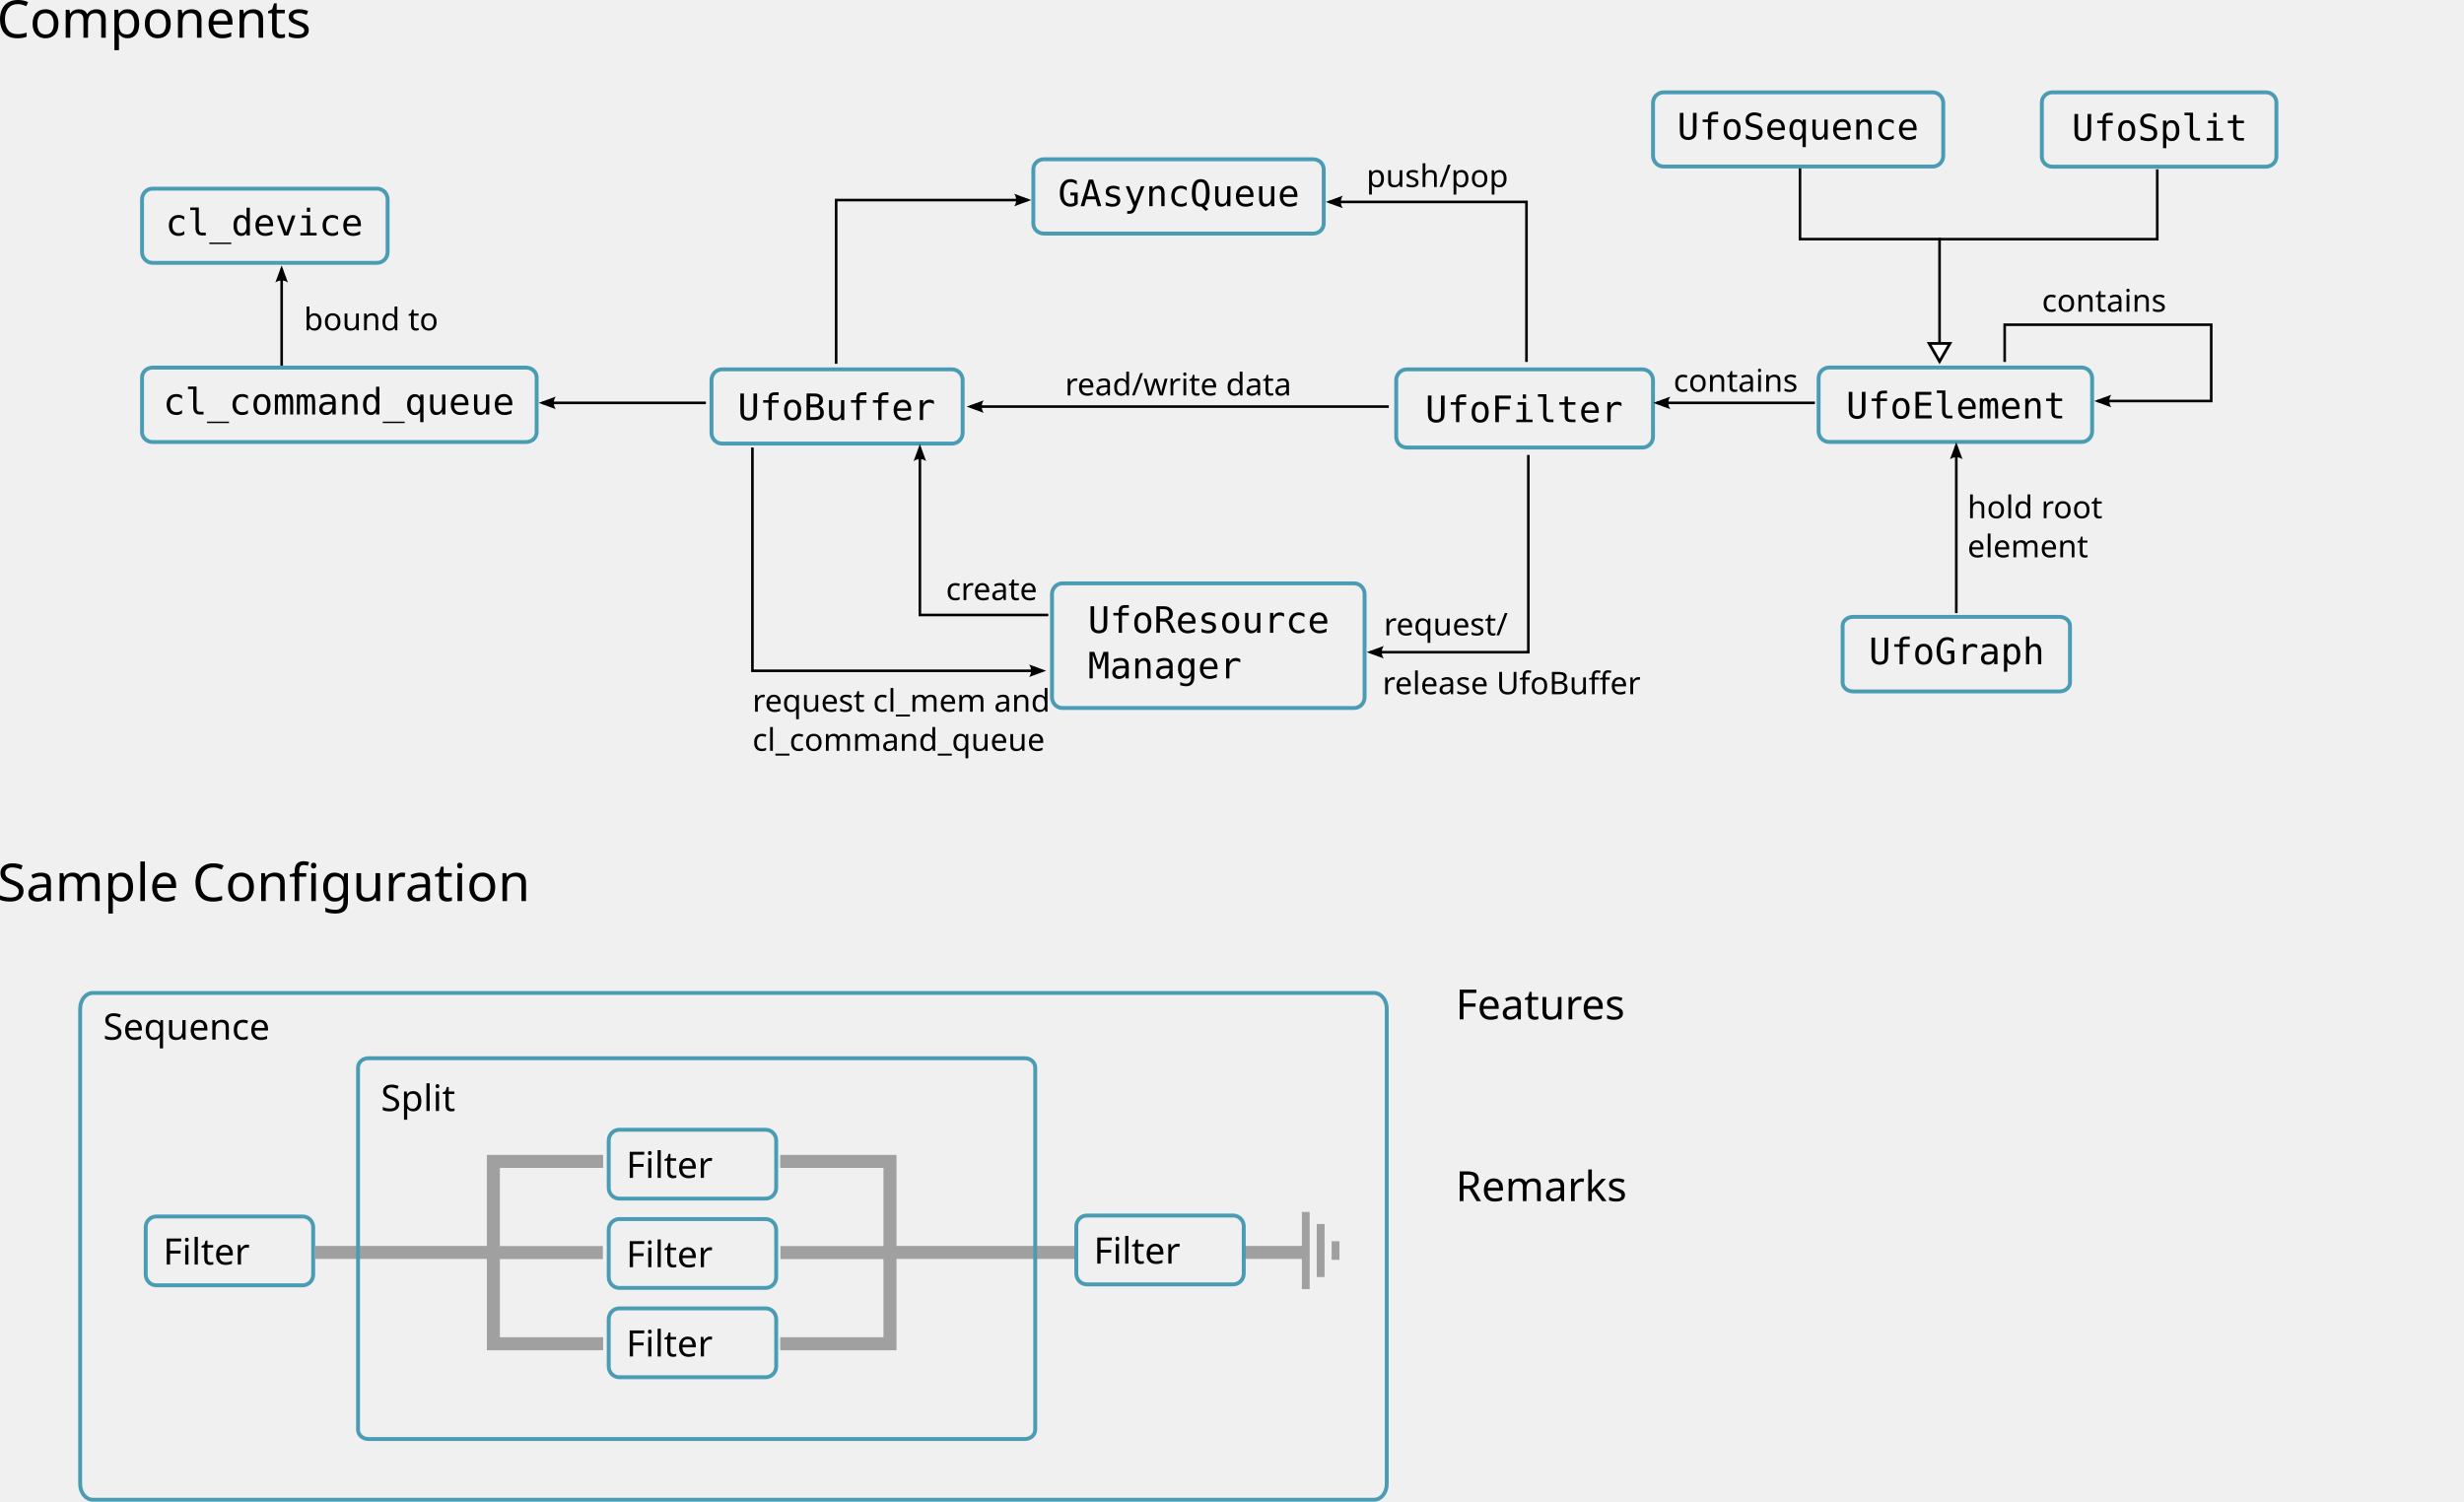
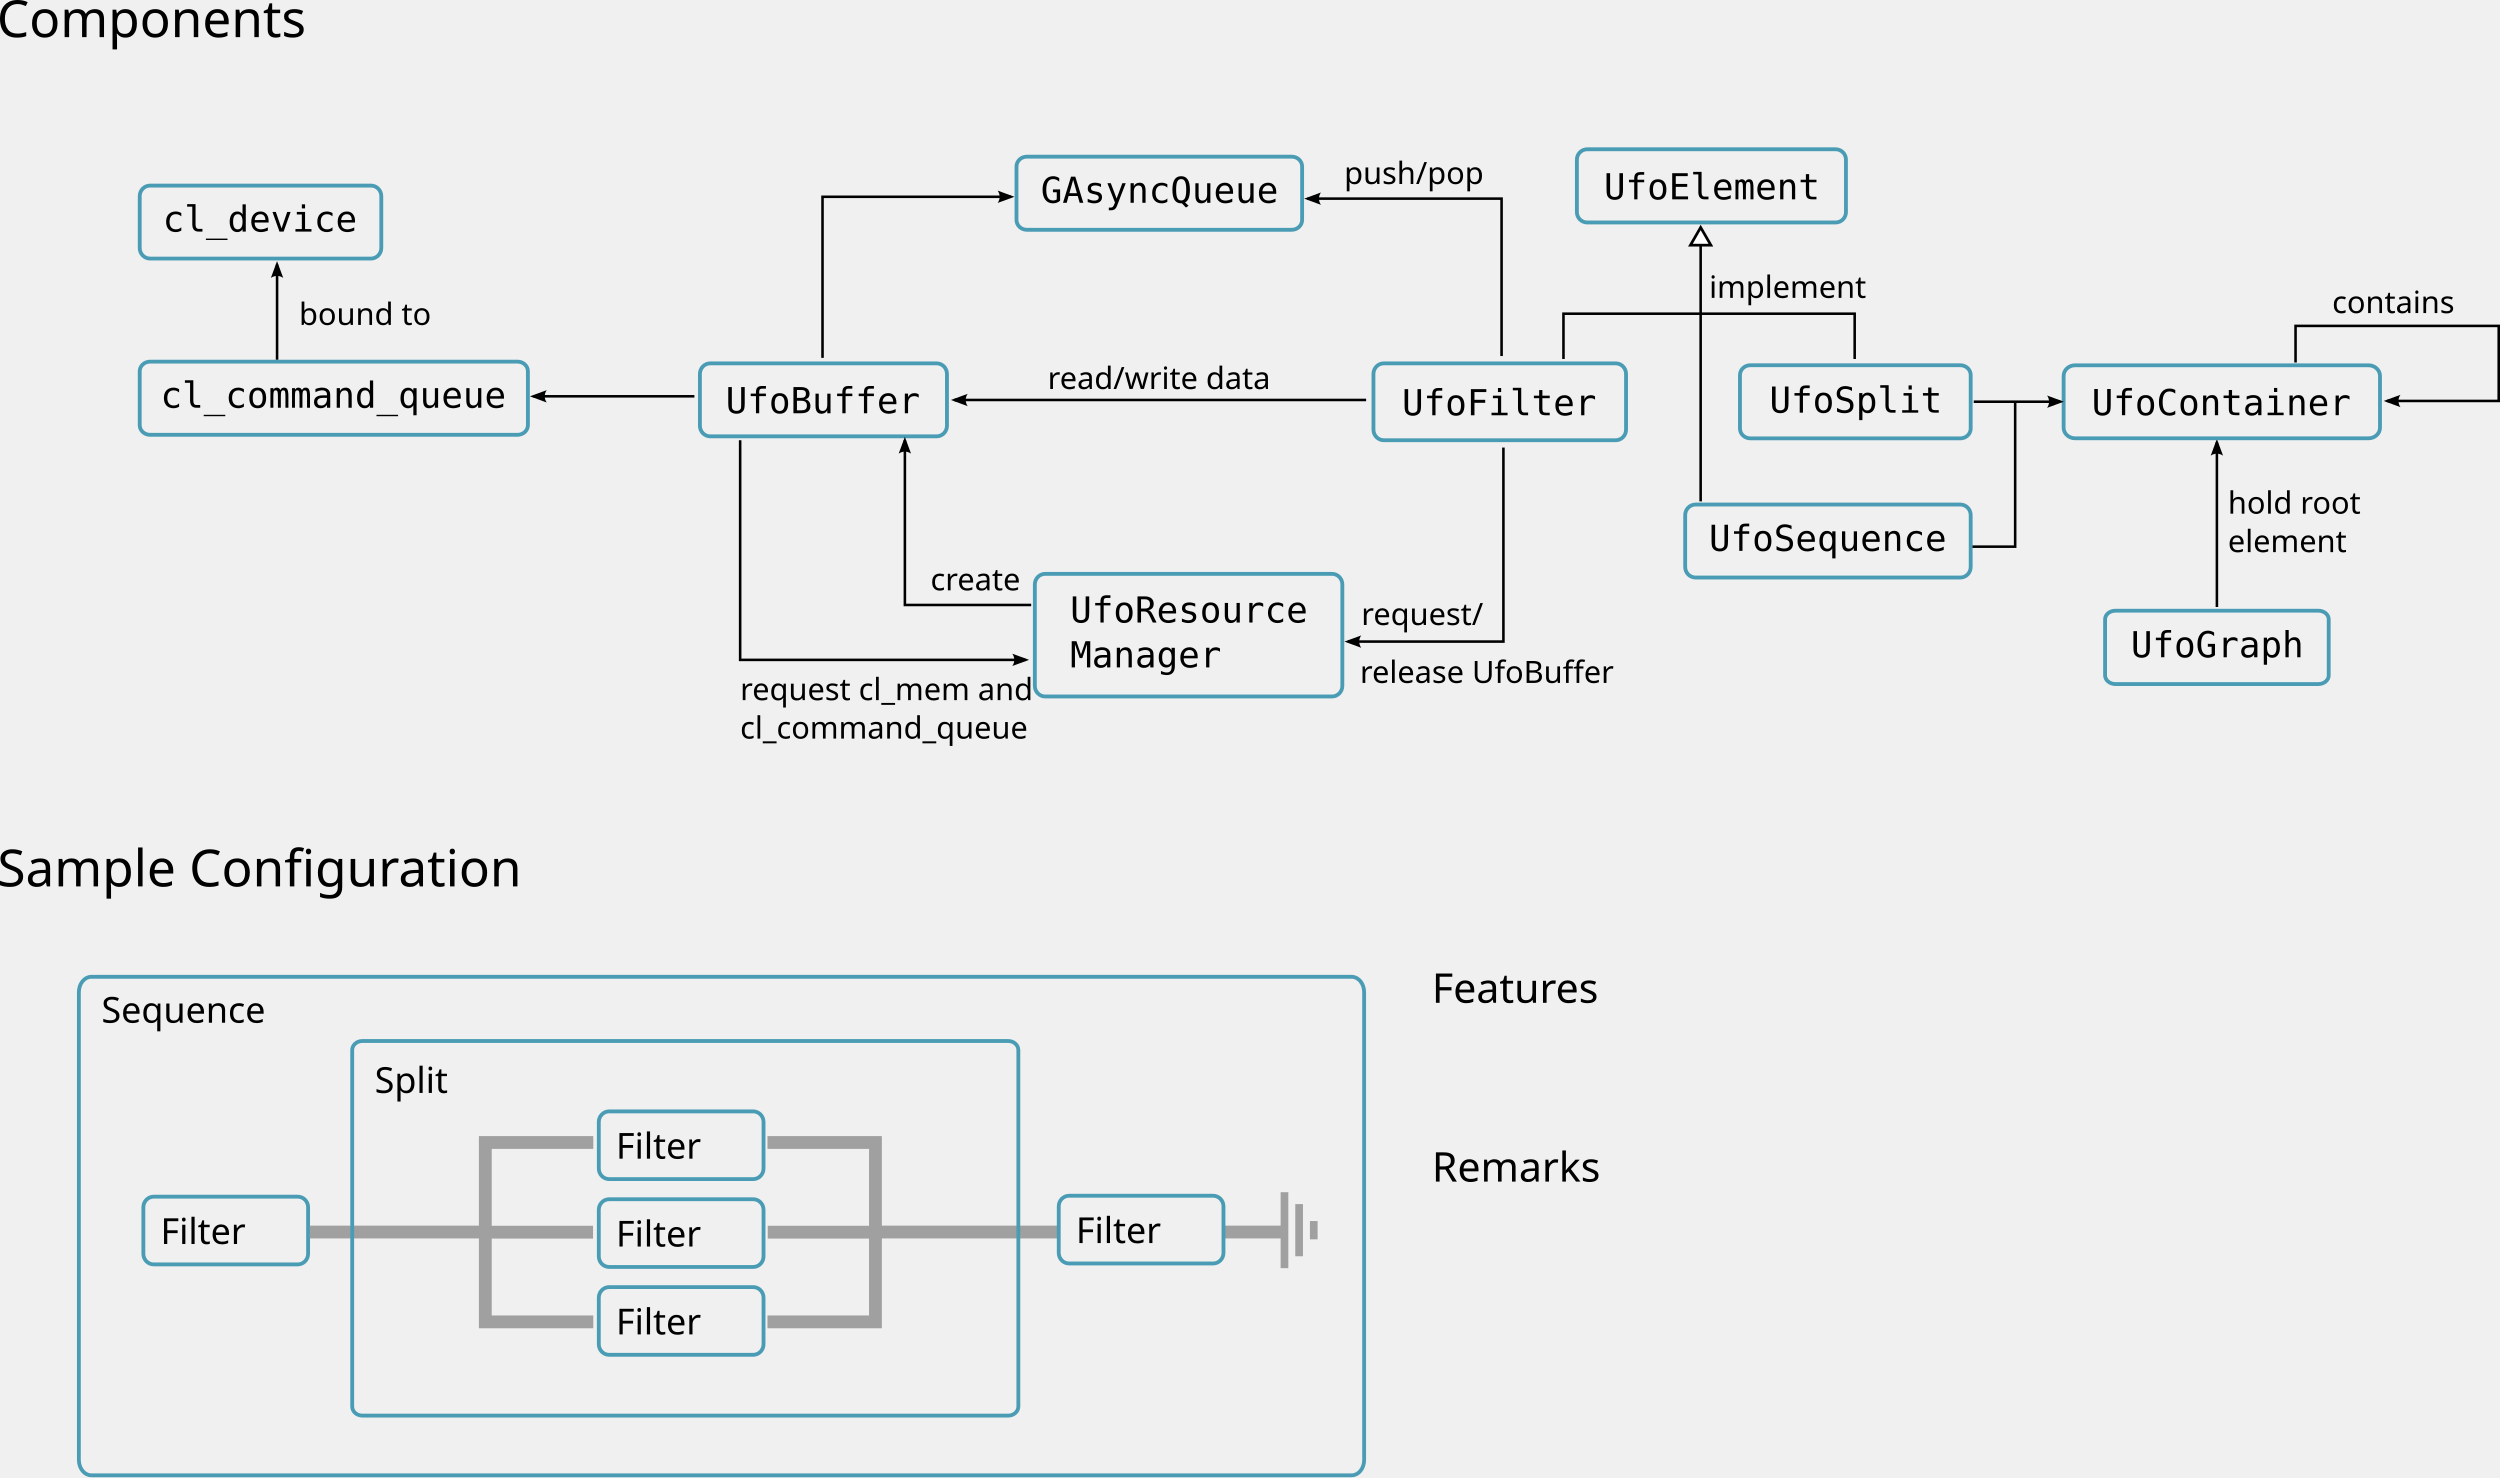
- <svg xmlns="http://www.w3.org/2000/svg" width="945.878" height="576.481" id="svg2" version="1.1">
+ <svg xmlns="http://www.w3.org/2000/svg" width="975.608" height="576.481" id="svg2" version="1.1">
  <defs id="defs4">
    <marker orient="auto" refY="0" refX="0" id="EmptyTriangleOutL" style="overflow:visible">
      <path id="path4009" d="m 5.77,0 -8.65,5 0,-10 8.65,5 z" style="fill:#ffffff;fill-rule:evenodd;stroke:#000000;stroke-width:1pt;marker-start:none" transform="matrix(0.8,0,0,0.8,-4.8,0)" />
    </marker>
    <marker orient="auto" refY="0" refX="0" id="EmptyTriangleOutM" style="overflow:visible">
      <path id="path4012" d="m 5.77,0 -8.65,5 0,-10 8.65,5 z" style="fill:#ffffff;fill-rule:evenodd;stroke:#000000;stroke-width:1pt;marker-start:none" transform="matrix(0.4,0,0,0.4,-1.8,0)" />
    </marker>
    <marker orient="auto" refY="0" refX="0" id="Arrow2Mend" style="overflow:visible">
      <path id="path3875" style="font-size:12px;fill-rule:evenodd;stroke-width:0.625;stroke-linejoin:round" d="M 8.719,4.034 -2.207,0.016 8.719,-4.002 c -1.745,2.372 -1.735,5.617 -6e-7,8.035 z" transform="scale(-0.6,-0.6)" />
    </marker>
    <marker orient="auto" refY="0" refX="0" id="Arrow2Send" style="overflow:visible">
      <path id="path3881" style="font-size:12px;fill-rule:evenodd;stroke-width:0.625;stroke-linejoin:round" d="M 8.719,4.034 -2.207,0.016 8.719,-4.002 c -1.745,2.372 -1.735,5.617 -6e-7,8.035 z" transform="matrix(-0.3,0,0,-0.3,0.69,0)" />
    </marker>
    <marker orient="auto" refY="0" refX="0" id="Arrow1Send" style="overflow:visible">
      <path id="path3863" d="M 0,0 5,-5 -12.5,0 5,5 0,0 z" style="fill-rule:evenodd;stroke:#000000;stroke-width:1pt;marker-start:none" transform="matrix(-0.2,0,0,-0.2,-1.2,0)" />
    </marker>
  </defs>
  <g id="layer1" transform="translate(-41.2207,-347.1655)">
    <text xml:space="preserve" style="font-size:40px;font-style:normal;font-weight:normal;fill:#000000;fill-opacity:1;stroke:none;font-family:Droid Sans;-inkscape-font-specification:Droid Sans" x="40" y="361.648" id="text2816">
      <tspan id="tspan2818" x="40" y="361.648" style="font-size:20px">Components</tspan>
    </text>
    <text xml:space="preserve" style="font-size:20px;font-style:normal;font-weight:normal;fill:#000000;fill-opacity:1;stroke:none;font-family:Droid Sans;-inkscape-font-specification:Droid Sans" x="117.857" y="228.38" id="text2820" transform="translate(0,308.2677)">
      <tspan id="tspan2822" x="117.857" y="228.38" />
    </text>
    <text xml:space="preserve" style="font-size:20px;font-style:normal;font-weight:normal;fill:#000000;fill-opacity:1;stroke:none;font-family:Droid Sans;-inkscape-font-specification:Droid Sans" x="40.205" y="693.076" id="text2824">
      <tspan id="tspan2826" x="40.205" y="693.076">Sample Configuration</tspan>
    </text>
-     <g id="g5451" transform="translate(34.34519,3.030458)">
-       <g transform="translate(33.57143,7.857143)" id="g3684">
-         <text xml:space="preserve" style="font-size:14px;font-style:normal;font-weight:normal;fill:#000000;fill-opacity:1;stroke:none;font-family:DejaVu Sans Mono;-inkscape-font-specification:DejaVu Sans Mono" x="379.456" y="415.423" id="text2840">
-           <tspan x="379.456" y="415.423" id="tspan2844">GAsyncQueue</tspan>
-         </text>
-         <rect style="fill:none;stroke:#4a9cb5;stroke-width:1.5;stroke-miterlimit:4;stroke-opacity:1;stroke-dasharray:none" id="rect3654" width="111.465" height="28.537" x="369.982" y="397.415" rx="4.042" ry="3.844" />
-       </g>
-       <g transform="translate(346.4286,93.57143)" id="g3689">
-         <text xml:space="preserve" style="font-size:14px;font-style:normal;font-weight:normal;fill:#000000;fill-opacity:1;stroke:none;font-family:DejaVu Sans Mono;-inkscape-font-specification:DejaVu Sans Mono" x="377.857" y="505.546" id="text2848">
-           <tspan id="tspan2850" x="377.857" y="505.546">UfoGraph</tspan>
-         </text>
-         <rect style="fill:none;stroke:#4a9cb5;stroke-width:1.5;stroke-miterlimit:4;stroke-opacity:1;stroke-dasharray:none" id="rect3656" width="87.271" height="28.628" x="367.793" y="487.369" rx="4.047" ry="3.374" />
-       </g>
-       <g transform="translate(285,-75)" id="g3694">
-         <text xml:space="preserve" style="font-size:14px;font-style:normal;font-weight:normal;fill:#000000;fill-opacity:1;stroke:none;font-family:DejaVu Sans Mono;-inkscape-font-specification:DejaVu Sans Mono" x="430.572" y="579.762" id="text2856">
-           <tspan id="tspan2858" x="430.572" y="579.762">UfoElement</tspan>
-         </text>
-         <rect style="fill:none;stroke:#4a9cb5;stroke-width:1.5;stroke-miterlimit:4;stroke-opacity:1;stroke-dasharray:none" id="rect3658" width="105" height="28.571" x="420" y="251.952" rx="4.041" ry="4.041" transform="translate(0,308.2677)" />
-       </g>
-       <g transform="translate(223.5714,-229.259)" id="g3699">
-         <text xml:space="preserve" style="font-size:14px;font-style:normal;font-weight:normal;fill:#000000;fill-opacity:1;stroke:none;font-family:DejaVu Sans Mono;-inkscape-font-specification:DejaVu Sans Mono" x="578.637" y="627.362" id="text2864">
-           <tspan id="tspan2866" x="578.637" y="627.362">UfoSplit</tspan>
-         </text>
-         <rect style="fill:none;stroke:#4a9cb5;stroke-width:1.5;stroke-miterlimit:4;stroke-opacity:1;stroke-dasharray:none" id="rect3660" width="90.037" height="28.537" x="567.125" y="608.844" rx="4.042" ry="3.844" />
-       </g>
-       <g transform="translate(72.85715,-160)" id="g3704">
-         <text xml:space="preserve" style="font-size:14px;font-style:normal;font-weight:normal;fill:#000000;fill-opacity:1;stroke:none;font-family:DejaVu Sans Mono;-inkscape-font-specification:DejaVu Sans Mono" x="577.873" y="557.675" id="text2860">
-           <tspan id="tspan2862" x="577.873" y="557.675">UfoSequence</tspan>
-         </text>
-         <rect style="fill:none;stroke:#4a9cb5;stroke-width:1.5;stroke-miterlimit:4;stroke-opacity:1;stroke-dasharray:none" id="rect3662" width="111.412" height="28.483" x="568.58" y="539.585" rx="4.04" ry="4.131" />
-       </g>
-       <g transform="translate(-32.85714,0)" id="g4857">
-         <g id="g3725">
-           <g transform="translate(0.381582,0)" id="g3674">
-             <rect style="fill:none;stroke:#4a9cb5;stroke-width:1.5;stroke-miterlimit:4;stroke-opacity:1;stroke-dasharray:none" id="rect2878" width="94.269" height="28.483" x="93.877" y="416.558" rx="4.04" ry="4.131" />
-             <text xml:space="preserve" style="font-size:16px;font-style:normal;font-weight:normal;fill:#000000;fill-opacity:1;stroke:none;font-family:DejaVu Sans Mono;-inkscape-font-specification:DejaVu Sans Mono" x="102.857" y="434.505" id="text2832">
-               <tspan id="tspan2834" x="102.857" y="434.505" style="font-size:14px">cl_device</tspan>
-             </text>
-           </g>
-           <g transform="translate(1.428571,23.57143)" id="g3679">
-             <text xml:space="preserve" style="font-size:14px;font-style:normal;font-weight:normal;fill:#000000;fill-opacity:1;stroke:none;font-family:DejaVu Sans Mono;-inkscape-font-specification:DejaVu Sans Mono" x="100.94" y="479.674" id="text2836">
-               <tspan id="tspan2838" x="100.94" y="479.674">cl_command_queue</tspan>
-             </text>
-             <rect style="fill:none;stroke:#4a9cb5;stroke-width:1.5;stroke-miterlimit:4;stroke-opacity:1;stroke-dasharray:none" id="rect3652" width="151.482" height="28.553" x="92.83" y="461.693" rx="4.042" ry="3.756" />
-           </g>
-         </g>
-         <path style="font-size:12px;fill:none;stroke:#000000;stroke-width:1px;stroke-linecap:butt;stroke-linejoin:miter;stroke-opacity:1;marker-end:url(#Arrow2Mend)" d="m 147.857,176.237 0,-37.143" id="path3735" transform="translate(0,308.2677)" />
-         <text xml:space="preserve" style="font-size:12px;font-style:normal;font-weight:normal;fill:#000000;fill-opacity:1;stroke:none;font-family:Droid Sans;-inkscape-font-specification:Droid Sans" x="156.429" y="470.934" id="text3737">
-           <tspan id="tspan3739" x="156.429" y="470.934">bound to</tspan>
-         </text>
-       </g>
-       <g transform="translate(-335,14.92026)" id="g3709">
-         <text xml:space="preserve" style="font-size:14px;font-style:normal;font-weight:normal;fill:#000000;fill-opacity:1;stroke:none;font-family:DejaVu Sans Mono;-inkscape-font-specification:DejaVu Sans Mono" x="625.077" y="490.474" id="text2852">
-           <tspan id="tspan2854" x="625.077" y="490.474">UfoBuffer</tspan>
-         </text>
-         <rect style="fill:none;stroke:#4a9cb5;stroke-width:1.5;stroke-miterlimit:4;stroke-opacity:1;stroke-dasharray:none" id="rect3664" width="96.412" height="28.483" x="615.008" y="471.013" rx="4.04" ry="4.131" />
-       </g>
-       <g transform="translate(-197.8571,54.28572)" id="g3714">
-         <text xml:space="preserve" style="font-size:14px;font-style:normal;font-weight:normal;fill:#000000;fill-opacity:1;stroke:none;font-family:DejaVu Sans Mono;-inkscape-font-specification:DejaVu Sans Mono" x="751.862" y="451.905" id="text2874">
-           <tspan id="tspan2876" x="751.862" y="451.905">UfoFilter</tspan>
-         </text>
-         <rect style="fill:none;stroke:#4a9cb5;stroke-width:1.5;stroke-miterlimit:4;stroke-opacity:1;stroke-dasharray:none" id="rect3670" width="98.571" height="30" x="740.714" y="123.38" transform="translate(0,308.2677)" rx="4.04" ry="4.131" />
-       </g>
-       <g transform="translate(-160,185)" id="g3719">
-         <text xml:space="preserve" style="font-size:14px;font-style:normal;font-weight:normal;fill:#000000;fill-opacity:1;stroke:none;font-family:DejaVu Sans Mono;-inkscape-font-specification:DejaVu Sans Mono" x="584.51" y="402.069" id="text2868">
-           <tspan id="tspan2870" x="584.51" y="402.069">UfoResource</tspan>
-           <tspan x="584.51" y="419.569" id="tspan2872">Manager</tspan>
-         </text>
-         <rect style="fill:none;stroke:#4a9cb5;stroke-width:1.5;stroke-miterlimit:4;stroke-opacity:1;stroke-dasharray:none" id="rect3672" width="120" height="47.857" x="570.714" y="74.809" transform="translate(0,308.2677)" rx="4.04" ry="4.131" />
-       </g>
-       <path id="path3741" d="m 540,500.219 -160.714,0" style="fill:none;stroke:#000000;stroke-width:1px;stroke-linecap:butt;stroke-linejoin:miter;stroke-opacity:1;marker-end:url(#Arrow2Mend)" />
-       <text id="text3743" y="495.934" x="415.714" style="font-size:12px;font-style:normal;font-weight:normal;fill:#000000;fill-opacity:1;stroke:none;font-family:Droid Sans;-inkscape-font-specification:Droid Sans" xml:space="preserve">
-         <tspan y="495.934" x="415.714" id="tspan3745">read/write data</tspan>
-       </text>
-       <text id="text3769" y="415.934" x="531.429" style="font-size:12px;font-style:normal;font-weight:normal;fill:#000000;fill-opacity:1;stroke:none;font-family:Droid Sans;-inkscape-font-specification:Droid Sans" xml:space="preserve">
-         <tspan id="tspan3773" y="415.934" x="531.429">push/pop</tspan>
-       </text>
-       <path transform="translate(0,308.2677)" id="path3775" d="m 327.857,175.523 0,-62.857 73.571,0" style="fill:none;stroke:#000000;stroke-width:1px;stroke-linecap:butt;stroke-linejoin:miter;stroke-opacity:1;marker-end:url(#Arrow2Mend)" />
-       <path transform="translate(0,308.2677)" id="path3777" d="m 592.857,174.809 0,-61.429 -75.714,0" style="fill:none;stroke:#000000;stroke-width:1px;stroke-linecap:butt;stroke-linejoin:miter;stroke-opacity:1;marker-end:url(#Arrow2Mend)" />
-       <path transform="translate(0,308.2677)" id="path3781" d="m 593.571,210.523 0,75.714 -60.714,0" style="fill:none;stroke:#000000;stroke-width:1px;stroke-linecap:butt;stroke-linejoin:miter;stroke-opacity:1;marker-end:url(#Arrow2Mend)" />
-       <path transform="translate(0,308.2677)" id="path3783" d="m 409.286,271.952 -49.286,0 0,-64.286" style="fill:none;stroke:#000000;stroke-width:1px;stroke-linecap:butt;stroke-linejoin:miter;stroke-opacity:1;marker-end:url(#Arrow2Mend)" />
-       <path transform="translate(0,308.2677)" id="path3785" d="m 295.714,207.666 0,85.714 111.429,0" style="fill:none;stroke:#000000;stroke-width:1px;stroke-linecap:butt;stroke-linejoin:miter;stroke-opacity:1;marker-end:url(#Arrow2Mend)" />
-       <text id="text3787" y="588.041" x="538.102" style="font-size:12px;font-style:normal;font-weight:normal;fill:#000000;fill-opacity:1;stroke:none;font-family:Droid Sans;-inkscape-font-specification:Droid Sans" xml:space="preserve">
-         <tspan y="588.041" x="538.102" id="tspan3789">request/</tspan>
-       </text>
-       <text id="text3791" y="610.638" x="537.597" style="font-size:12px;font-style:normal;font-weight:normal;fill:#000000;fill-opacity:1;stroke:none;font-family:Droid Sans;-inkscape-font-specification:Droid Sans" xml:space="preserve">
-         <tspan y="610.638" x="537.597" id="tspan3793">release UfoBuffer</tspan>
-       </text>
-       <text id="text3795" y="574.505" x="370" style="font-size:12px;font-style:normal;font-weight:normal;fill:#000000;fill-opacity:1;stroke:none;font-family:Droid Sans;-inkscape-font-specification:Droid Sans" xml:space="preserve">
-         <tspan y="574.505" x="370" id="tspan3797">create</tspan>
-       </text>
-       <text id="text3799" y="617.362" x="295.714" style="font-size:12px;font-style:normal;font-weight:normal;fill:#000000;fill-opacity:1;stroke:none;font-family:Droid Sans;-inkscape-font-specification:Droid Sans" xml:space="preserve">
-         <tspan y="617.362" x="295.714" id="tspan3801">request cl_mem and</tspan>
-         <tspan id="tspan3803" y="632.362" x="295.714">cl_command_queue</tspan>
-       </text>
-       <path transform="translate(0,308.2677)" id="path3805" d="m 703.571,190.523 -60.714,0" style="fill:none;stroke:#000000;stroke-width:1px;stroke-linecap:butt;stroke-linejoin:miter;stroke-opacity:1;marker-end:url(#Arrow2Mend)" />
-       <text id="text3807" y="494.505" x="649.286" style="font-size:12px;font-style:normal;font-weight:normal;fill:#000000;fill-opacity:1;stroke:none;font-family:Droid Sans;-inkscape-font-specification:Droid Sans" xml:space="preserve">
-         <tspan id="tspan3811" y="494.505" x="649.286">contains</tspan>
-       </text>
-       <path transform="translate(0,308.2677)" id="path3831" d="m 757.857,271.237 0,-64.286" style="fill:none;stroke:#000000;stroke-width:1px;stroke-linecap:butt;stroke-linejoin:miter;stroke-opacity:1;marker-end:url(#Arrow2Mend)" />
-       <text id="text3833" y="543.076" x="762.143" style="font-size:12px;font-style:normal;font-weight:normal;fill:#000000;fill-opacity:1;stroke:none;font-family:Droid Sans;-inkscape-font-specification:Droid Sans" xml:space="preserve">
-         <tspan y="543.076" x="762.143" id="tspan3835">hold root</tspan>
-         <tspan id="tspan3837" y="558.076" x="762.143">element</tspan>
-       </text>
-       <path transform="translate(0,308.2677)" id="path3839" d="m 776.429,174.809 0,-14.286 79.286,0 0,29.286 -43.571,0" style="fill:none;stroke:#000000;stroke-width:1px;stroke-linecap:butt;stroke-linejoin:miter;stroke-opacity:1;marker-end:url(#Arrow2Mend)" />
-       <text id="text3841" y="463.791" x="790.714" style="font-size:12px;font-style:normal;font-weight:normal;fill:#000000;fill-opacity:1;stroke:none;font-family:Droid Sans;-inkscape-font-specification:Droid Sans" xml:space="preserve">
-         <tspan y="463.791" x="790.714" id="tspan3843">contains</tspan>
-       </text>
-       <path transform="translate(0,308.2677)" id="path4871" d="m 277.857,190.523 -62.857,0" style="fill:none;stroke:#000000;stroke-width:1px;stroke-linecap:butt;stroke-linejoin:miter;stroke-opacity:1;marker-end:url(#Arrow2Mend)" />
-       <path transform="translate(0,308.2677)" id="path5061" d="m 697.857,100.523 0,27.143 53.571,0 0,47.143" style="fill:none;stroke:#000000;stroke-width:1px;stroke-linecap:butt;stroke-linejoin:miter;stroke-opacity:1;marker-end:url(#EmptyTriangleOutL)" />
-       <path transform="translate(0,308.2677)" id="path5449" d="m 835,100.88 0,26.807 -83.929,0" style="fill:none;stroke:#000000;stroke-width:1px;stroke-linecap:butt;stroke-linejoin:miter;stroke-opacity:1" />
-     </g>
+     <g id="g3684" transform="translate(67.91662,10.8876)">
+       <text id="text2840" y="415.423" x="379.456" style="font-size:14px;font-style:normal;font-weight:normal;fill:#000000;fill-opacity:1;stroke:none;font-family:DejaVu Sans Mono;-inkscape-font-specification:DejaVu Sans Mono" xml:space="preserve">
+         <tspan id="tspan2844" y="415.423" x="379.456">GAsyncQueue</tspan>
+       </text>
+       <rect ry="3.844" rx="4.042" y="397.415" x="369.982" height="28.537" width="111.465" id="rect3654" style="fill:none;stroke:#4a9cb5;stroke-width:1.5;stroke-miterlimit:4;stroke-opacity:1;stroke-dasharray:none" />
+     </g>
+     <g id="g3694" transform="translate(236.5891,-154.8021)">
+       <text id="text2856" y="579.762" x="430.572" style="font-size:14px;font-style:normal;font-weight:normal;fill:#000000;fill-opacity:1;stroke:none;font-family:DejaVu Sans Mono;-inkscape-font-specification:DejaVu Sans Mono" xml:space="preserve">
+         <tspan y="579.762" x="430.572" id="tspan2858">UfoElement</tspan>
+       </text>
+       <rect transform="translate(0,308.2677)" ry="4.041" rx="4.041" y="251.952" x="420" height="28.571" width="105" id="rect3658" style="fill:none;stroke:#4a9cb5;stroke-width:1.5;stroke-miterlimit:4;stroke-opacity:1;stroke-dasharray:none" />
+     </g>
+     <g id="g3699" transform="translate(153.1043,-119.1481)">
+       <text id="text2864" y="627.362" x="578.637" style="font-size:14px;font-style:normal;font-weight:normal;fill:#000000;fill-opacity:1;stroke:none;font-family:DejaVu Sans Mono;-inkscape-font-specification:DejaVu Sans Mono" xml:space="preserve">
+         <tspan y="627.362" x="578.637" id="tspan2866">UfoSplit</tspan>
+       </text>
+       <rect ry="3.844" rx="4.042" y="608.844" x="567.125" height="28.537" width="90.037" id="rect3660" style="fill:none;stroke:#4a9cb5;stroke-width:1.5;stroke-miterlimit:4;stroke-opacity:1;stroke-dasharray:none" />
+     </g>
+     <g id="g3704" transform="translate(130.2739,4.47447)">
+       <text id="text2860" y="557.675" x="577.873" style="font-size:14px;font-style:normal;font-weight:normal;fill:#000000;fill-opacity:1;stroke:none;font-family:DejaVu Sans Mono;-inkscape-font-specification:DejaVu Sans Mono" xml:space="preserve">
+         <tspan y="557.675" x="577.873" id="tspan2862">UfoSequence</tspan>
+       </text>
+       <rect ry="4.131" rx="4.04" y="539.585" x="568.58" height="28.483" width="111.412" id="rect3662" style="fill:none;stroke:#4a9cb5;stroke-width:1.5;stroke-miterlimit:4;stroke-opacity:1;stroke-dasharray:none" />
+     </g>
+     <g id="g4857" transform="translate(1.488044,3.030458)">
+       <g id="g3725">
+         <g id="g3674" transform="translate(0.381582,0)">
+           <rect ry="4.131" rx="4.04" y="416.558" x="93.877" height="28.483" width="94.269" id="rect2878" style="fill:none;stroke:#4a9cb5;stroke-width:1.5;stroke-miterlimit:4;stroke-opacity:1;stroke-dasharray:none" />
+           <text id="text2832" y="434.505" x="102.857" style="font-size:16px;font-style:normal;font-weight:normal;fill:#000000;fill-opacity:1;stroke:none;font-family:DejaVu Sans Mono;-inkscape-font-specification:DejaVu Sans Mono" xml:space="preserve">
+             <tspan style="font-size:14px" y="434.505" x="102.857" id="tspan2834">cl_device</tspan>
+           </text>
+         </g>
+         <g id="g3679" transform="translate(1.428571,23.57143)">
+           <text id="text2836" y="479.674" x="100.94" style="font-size:14px;font-style:normal;font-weight:normal;fill:#000000;fill-opacity:1;stroke:none;font-family:DejaVu Sans Mono;-inkscape-font-specification:DejaVu Sans Mono" xml:space="preserve">
+             <tspan y="479.674" x="100.94" id="tspan2838">cl_command_queue</tspan>
+           </text>
+           <rect ry="3.756" rx="4.042" y="461.693" x="92.83" height="28.553" width="151.482" id="rect3652" style="fill:none;stroke:#4a9cb5;stroke-width:1.5;stroke-miterlimit:4;stroke-opacity:1;stroke-dasharray:none" />
+         </g>
+       </g>
+       <path transform="translate(0,308.2677)" id="path3735" d="m 147.857,176.237 0,-37.143" style="font-size:12px;fill:none;stroke:#000000;stroke-width:1px;stroke-linecap:butt;stroke-linejoin:miter;stroke-opacity:1;marker-end:url(#Arrow2Mend)" />
+       <text id="text3737" y="470.934" x="156.429" style="font-size:12px;font-style:normal;font-weight:normal;fill:#000000;fill-opacity:1;stroke:none;font-family:Droid Sans;-inkscape-font-specification:Droid Sans" xml:space="preserve">
+         <tspan y="470.934" x="156.429" id="tspan3739">bound to</tspan>
+       </text>
+     </g>
+     <g id="g3709" transform="translate(-300.6548,17.95071)">
+       <text id="text2852" y="490.474" x="625.077" style="font-size:14px;font-style:normal;font-weight:normal;fill:#000000;fill-opacity:1;stroke:none;font-family:DejaVu Sans Mono;-inkscape-font-specification:DejaVu Sans Mono" xml:space="preserve">
+         <tspan y="490.474" x="625.077" id="tspan2854">UfoBuffer</tspan>
+       </text>
+       <rect ry="4.131" rx="4.04" y="471.013" x="615.008" height="28.483" width="96.412" id="rect3664" style="fill:none;stroke:#4a9cb5;stroke-width:1.5;stroke-miterlimit:4;stroke-opacity:1;stroke-dasharray:none" />
+     </g>
+     <g id="g3714" transform="translate(-163.512,57.31618)">
+       <text id="text2874" y="451.905" x="751.862" style="font-size:14px;font-style:normal;font-weight:normal;fill:#000000;fill-opacity:1;stroke:none;font-family:DejaVu Sans Mono;-inkscape-font-specification:DejaVu Sans Mono" xml:space="preserve">
+         <tspan y="451.905" x="751.862" id="tspan2876">UfoFilter</tspan>
+       </text>
+       <rect ry="4.131" rx="4.04" transform="translate(0,308.2677)" y="123.38" x="740.714" height="30" width="98.571" id="rect3670" style="fill:none;stroke:#4a9cb5;stroke-width:1.5;stroke-miterlimit:4;stroke-opacity:1;stroke-dasharray:none" />
+     </g>
+     <g id="g3719" transform="translate(-125.6548,188.0305)">
+       <text id="text2868" y="402.069" x="584.51" style="font-size:14px;font-style:normal;font-weight:normal;fill:#000000;fill-opacity:1;stroke:none;font-family:DejaVu Sans Mono;-inkscape-font-specification:DejaVu Sans Mono" xml:space="preserve">
+         <tspan y="402.069" x="584.51" id="tspan2870">UfoResource</tspan>
+         <tspan id="tspan2872" y="419.569" x="584.51">Manager</tspan>
+       </text>
+       <rect ry="4.131" rx="4.04" transform="translate(0,308.2677)" y="74.809" x="570.714" height="47.857" width="120" id="rect3672" style="fill:none;stroke:#4a9cb5;stroke-width:1.5;stroke-miterlimit:4;stroke-opacity:1;stroke-dasharray:none" />
+     </g>
+     <path style="fill:none;stroke:#000000;stroke-width:1px;stroke-linecap:butt;stroke-linejoin:miter;stroke-opacity:1;marker-end:url(#Arrow2Mend)" d="m 574.345,503.25 -160.714,0" id="path3741" />
+     <text xml:space="preserve" style="font-size:12px;font-style:normal;font-weight:normal;fill:#000000;fill-opacity:1;stroke:none;font-family:Droid Sans;-inkscape-font-specification:Droid Sans" x="450.059" y="498.964" id="text3743">
+       <tspan id="tspan3745" x="450.059" y="498.964">read/write data</tspan>
+     </text>
+     <text xml:space="preserve" style="font-size:12px;font-style:normal;font-weight:normal;fill:#000000;fill-opacity:1;stroke:none;font-family:Droid Sans;-inkscape-font-specification:Droid Sans" x="565.774" y="418.964" id="text3769">
+       <tspan x="565.774" y="418.964" id="tspan3773">push/pop</tspan>
+     </text>
+     <path style="fill:none;stroke:#000000;stroke-width:1px;stroke-linecap:butt;stroke-linejoin:miter;stroke-opacity:1;marker-end:url(#Arrow2Mend)" d="m 362.202,486.821 0,-62.857 73.571,0" id="path3775" />
+     <path style="fill:none;stroke:#000000;stroke-width:1px;stroke-linecap:butt;stroke-linejoin:miter;stroke-opacity:1;marker-end:url(#Arrow2Mend)" d="m 627.202,486.107 0,-61.429 -75.714,0" id="path3777" />
+     <path style="fill:none;stroke:#000000;stroke-width:1px;stroke-linecap:butt;stroke-linejoin:miter;stroke-opacity:1;marker-end:url(#Arrow2Mend)" d="m 627.917,521.821 0,75.714 -60.714,0" id="path3781" />
+     <path style="fill:none;stroke:#000000;stroke-width:1px;stroke-linecap:butt;stroke-linejoin:miter;stroke-opacity:1;marker-end:url(#Arrow2Mend)" d="m 443.631,583.25 -49.286,0 0,-64.286" id="path3783" />
+     <path style="fill:none;stroke:#000000;stroke-width:1px;stroke-linecap:butt;stroke-linejoin:miter;stroke-opacity:1;marker-end:url(#Arrow2Mend)" d="m 330.059,518.964 0,85.714 111.429,0" id="path3785" />
+     <text xml:space="preserve" style="font-size:12px;font-style:normal;font-weight:normal;fill:#000000;fill-opacity:1;stroke:none;font-family:Droid Sans;-inkscape-font-specification:Droid Sans" x="572.448" y="591.071" id="text3787">
+       <tspan id="tspan3789" x="572.448" y="591.071">request/</tspan>
+     </text>
+     <text xml:space="preserve" style="font-size:12px;font-style:normal;font-weight:normal;fill:#000000;fill-opacity:1;stroke:none;font-family:Droid Sans;-inkscape-font-specification:Droid Sans" x="571.942" y="613.668" id="text3791">
+       <tspan id="tspan3793" x="571.942" y="613.668">release UfoBuffer</tspan>
+     </text>
+     <text xml:space="preserve" style="font-size:12px;font-style:normal;font-weight:normal;fill:#000000;fill-opacity:1;stroke:none;font-family:Droid Sans;-inkscape-font-specification:Droid Sans" x="404.345" y="577.535" id="text3795">
+       <tspan id="tspan3797" x="404.345" y="577.535">create</tspan>
+     </text>
+     <text xml:space="preserve" style="font-size:12px;font-style:normal;font-weight:normal;fill:#000000;fill-opacity:1;stroke:none;font-family:Droid Sans;-inkscape-font-specification:Droid Sans" x="330.059" y="620.393" id="text3799">
+       <tspan id="tspan3801" x="330.059" y="620.393">request cl_mem and</tspan>
+       <tspan x="330.059" y="635.393" id="tspan3803">cl_command_queue</tspan>
+     </text>
+     <path style="fill:none;stroke:#000000;stroke-width:1px;stroke-linecap:butt;stroke-linejoin:miter;stroke-opacity:1;marker-end:url(#Arrow2Mend)" d="m 312.202,501.821 -62.857,0" id="path4871" />
    <g id="g5802" transform="translate(-23.23351,5.050763)">
      <path id="path5777" d="m 564.589,822.91 -23.086,0" style="fill:none;stroke:#a0a0a0;stroke-width:5;stroke-linecap:butt;stroke-linejoin:miter;stroke-miterlimit:4;stroke-opacity:1;stroke-dasharray:none" />
      <rect ry="6.017" rx="4.849" y="723.307" x="95.231" height="194.539" width="501.568" id="rect5564" style="fill:none;stroke:#4a9cb5;stroke-width:1.5;stroke-miterlimit:4;stroke-opacity:1;stroke-dasharray:none" />
      <text id="text5566" y="741.229" x="104.041" style="font-size:14px;font-style:normal;font-weight:normal;fill:#000000;fill-opacity:1;stroke:none;font-family:Droid Sans Mono;-inkscape-font-specification:Droid Sans Mono" xml:space="preserve">
        <tspan y="741.229" x="104.041" id="tspan5568">Sequence</tspan>
      </text>
      <g transform="translate(-11.74546,-28.25454)" id="g5748">
        <text xml:space="preserve" style="font-size:14px;font-style:normal;font-weight:normal;fill:#000000;fill-opacity:1;stroke:none;font-family:Droid Sans Mono;-inkscape-font-specification:Droid Sans Mono" x="138.846" y="855.826" id="text5570">
          <tspan id="tspan5572" x="138.846" y="855.826">Filter</tspan>
        </text>
        <rect style="fill:none;stroke:#4a9cb5;stroke-width:1.5;stroke-miterlimit:4;stroke-opacity:1;stroke-dasharray:none" id="rect5578" width="64.286" height="26.429" x="132.143" y="837.362" rx="4.04" ry="4.131" />
      </g>
      <text id="text5574" y="768.624" x="210.67" style="font-size:14px;font-style:normal;font-weight:normal;fill:#000000;fill-opacity:1;stroke:none;font-family:Droid Sans Mono;-inkscape-font-specification:Droid Sans Mono" xml:space="preserve">
        <tspan y="768.624" x="210.67" id="tspan5576">Split</tspan>
      </text>
      <g transform="translate(-447.5823,21.31834)" id="g5636">
        <g id="g5585" transform="translate(592.8571,-5.000002)">
          <text xml:space="preserve" style="font-size:14px;font-style:normal;font-weight:normal;fill:#000000;fill-opacity:1;stroke:none;font-family:Droid Sans Mono;-inkscape-font-specification:Droid Sans Mono" x="159.56" y="812.255" id="text5587">
            <tspan id="tspan5589" x="159.56" y="812.255">Filter</tspan>
          </text>
          <rect style="fill:none;stroke:#4a9cb5;stroke-width:1.5;stroke-miterlimit:4;stroke-opacity:1;stroke-dasharray:none" id="rect5591" width="64.286" height="26.429" x="152.857" y="485.523" transform="translate(0,308.2677)" rx="4.04" ry="4.131" />
        </g>
        <g transform="translate(592.8571,-39.28571)" id="g5593">
          <text id="text5595" y="812.255" x="159.56" style="font-size:14px;font-style:normal;font-weight:normal;fill:#000000;fill-opacity:1;stroke:none;font-family:Droid Sans Mono;-inkscape-font-specification:Droid Sans Mono" xml:space="preserve">
            <tspan y="812.255" x="159.56" id="tspan5597">Filter</tspan>
          </text>
          <rect ry="4.131" rx="4.04" transform="translate(0,308.2677)" y="485.523" x="152.857" height="26.429" width="64.286" id="rect5599" style="fill:none;stroke:#4a9cb5;stroke-width:1.5;stroke-miterlimit:4;stroke-opacity:1;stroke-dasharray:none" />
        </g>
        <g id="g5601" transform="translate(592.8571,29.28571)">
          <text xml:space="preserve" style="font-size:14px;font-style:normal;font-weight:normal;fill:#000000;fill-opacity:1;stroke:none;font-family:Droid Sans Mono;-inkscape-font-specification:Droid Sans Mono" x="159.56" y="812.255" id="text5603">
            <tspan id="tspan5605" x="159.56" y="812.255">Filter</tspan>
          </text>
          <rect style="fill:none;stroke:#4a9cb5;stroke-width:1.5;stroke-miterlimit:4;stroke-opacity:1;stroke-dasharray:none" id="rect5607" width="64.286" height="26.429" x="152.857" y="485.523" transform="translate(0,308.2677)" rx="4.04" ry="4.131" />
        </g>
      </g>
      <g transform="translate(-447.5823,21.31834)" style="stroke:#a0a0a0;stroke-width:5;stroke-miterlimit:4;stroke-opacity:1;stroke-dasharray:none" id="g5654">
        <path style="fill:none;stroke:#a0a0a0;stroke-width:5;stroke-linecap:butt;stroke-linejoin:miter;stroke-miterlimit:4;stroke-opacity:1;stroke-dasharray:none" d="m 743.571,458.38 -42.143,0 0,35 42.044,0" id="path5650" transform="translate(0,308.2677)" />
        <path id="path5652" d="m 701.429,801.648 0,35 42.143,0" style="fill:none;stroke:#a0a0a0;stroke-width:5;stroke-linecap:butt;stroke-linejoin:miter;stroke-miterlimit:4;stroke-opacity:1;stroke-dasharray:none" />
      </g>
      <g style="stroke:#a0a0a0;stroke-width:5;stroke-miterlimit:4;stroke-opacity:1;stroke-dasharray:none" transform="matrix(-1,0,0,1,1107.524,21.31834)" id="g5658">
        <path transform="translate(0,308.2677)" id="path5660" d="m 743.571,458.38 -42.143,0 0,35 42.044,0" style="fill:none;stroke:#a0a0a0;stroke-width:5;stroke-linecap:butt;stroke-linejoin:miter;stroke-miterlimit:4;stroke-opacity:1;stroke-dasharray:none" />
        <path style="fill:none;stroke:#a0a0a0;stroke-width:5;stroke-linecap:butt;stroke-linejoin:miter;stroke-miterlimit:4;stroke-opacity:1;stroke-dasharray:none" d="m 701.429,801.648 0,35 42.143,0" id="path5662" />
      </g>
      <path id="path5664" d="m 252.433,822.91 -67.069,0" style="fill:none;stroke:#a0a0a0;stroke-width:5;stroke-linecap:butt;stroke-linejoin:miter;stroke-miterlimit:4;stroke-opacity:1;stroke-dasharray:none" />
      <path style="fill:none;stroke:#a0a0a0;stroke-width:5;stroke-linecap:butt;stroke-linejoin:miter;stroke-miterlimit:4;stroke-opacity:1;stroke-dasharray:none" d="m 477.558,822.91 -69.744,0" id="path5666" />
      <g transform="translate(14.76361,7.100804)" id="g5740">
        <text xml:space="preserve" style="font-size:14px;font-style:normal;font-weight:normal;fill:#000000;fill-opacity:1;stroke:none;font-family:Droid Sans Mono;-inkscape-font-specification:Droid Sans Mono" x="469.56" y="820.112" id="text5611">
          <tspan id="tspan5613" x="469.56" y="820.112">Filter</tspan>
        </text>
        <rect style="fill:none;stroke:#4a9cb5;stroke-width:1.5;stroke-miterlimit:4;stroke-opacity:1;stroke-dasharray:none" id="rect5615" width="64.286" height="26.429" x="462.857" y="801.648" rx="4.04" ry="4.131" />
      </g>
      <rect ry="3.551" rx="3.944" y="748.363" x="201.897" height="146.181" width="259.959" id="rect5668" style="fill:none;stroke:#4a9cb5;stroke-width:1.5;stroke-miterlimit:4;stroke-opacity:1;stroke-dasharray:none" />
      <g transform="translate(-0.3571429,0)" id="g5785">
        <path style="fill:none;stroke:#a0a0a0;stroke-width:3;stroke-linecap:butt;stroke-linejoin:miter;stroke-miterlimit:4;stroke-opacity:1;stroke-dasharray:none" d="m 566.071,807.362 0,29.643" id="path5779" />
        <path style="fill:none;stroke:#a0a0a0;stroke-width:3;stroke-linecap:butt;stroke-linejoin:miter;stroke-miterlimit:4;stroke-opacity:1;stroke-dasharray:none" d="m 571.786,812.005 0,20.357" id="path5781" />
        <path style="fill:none;stroke:#a0a0a0;stroke-width:3;stroke-linecap:butt;stroke-linejoin:miter;stroke-miterlimit:4;stroke-opacity:1;stroke-dasharray:none" d="m 577.5,818.612 0,7.143" id="path5783" />
      </g>
    </g>
    <g id="g5876" transform="translate(0,-22.85714)">
      <flowRoot transform="translate(535.0421,330.3439)" style="font-size:12px;font-style:normal;font-weight:normal;fill:#000000;fill-opacity:1;stroke:none;font-family:Droid Sans;-inkscape-font-specification:Droid Sans" id="flowRoot5552" xml:space="preserve">
        <flowRegion id="flowRegion5554">
          <rect y="508.729" x="80.812" height="186.878" width="437.396" id="rect5556" />
        </flowRegion>
        <flowPara id="flowPara5558">• Implicit synchronisation through asynchronous queues</flowPara>
        <flowPara id="flowPara5560">• Sequences should pass memory on same GPU device</flowPara>
        <flowPara id="flowPara5562">• Splits should pass memory on different GPU devices</flowPara>
        <flowPara id="flowPara5790">• Instead of GAsyncQueue, zmq queues might be beneficial for IPC</flowPara>
        <flowPara id="flowPara5792">• Different modes of operation for splits (random, round-robin, copy)</flowPara>
      </flowRoot>
      <text id="text5794" y="831.139" x="600.031" style="font-size:16px;font-style:normal;font-weight:normal;fill:#000000;fill-opacity:1;stroke:none;font-family:Droid Sans;-inkscape-font-specification:Droid Sans" xml:space="preserve">
        <tspan style="font-size:16px" y="831.139" x="600.031" id="tspan5796">Remarks</tspan>
      </text>
    </g>
    <g id="g5888" transform="translate(0,28.57143)">
      <text id="text5798" y="709.92" x="600.031" style="font-size:16px;font-style:normal;font-weight:normal;fill:#000000;fill-opacity:1;stroke:none;font-family:Droid Sans;-inkscape-font-specification:Droid Sans" xml:space="preserve">
        <tspan y="709.92" x="600.031" id="tspan5800">Features</tspan>
      </text>
      <flowRoot transform="translate(13.79205,302.6252)" style="font-size:12px;font-style:normal;font-weight:normal;fill:#000000;fill-opacity:1;stroke:none;font-family:Droid Sans;-inkscape-font-specification:Droid Sans" id="flowRoot5856" xml:space="preserve">
        <flowRegion id="flowRegion5858">
          <rect style="font-size:12px" y="414.785" x="602.051" height="80.812" width="404.061" id="rect5860" />
        </flowRegion>
        <flowPara id="flowPara5862">• JSON configuration description</flowPara>
        <flowPara id="flowPara5864">• Filters implemented as shared objects and load at run-time</flowPara>
      </flowRoot>
    </g>
+     <g id="g3689" transform="translate(494.921,98.11712)">
+       <text id="text2848" y="505.546" x="377.857" style="font-size:14px;font-style:normal;font-weight:normal;fill:#000000;fill-opacity:1;stroke:none;font-family:DejaVu Sans Mono;-inkscape-font-specification:DejaVu Sans Mono" xml:space="preserve">
+         <tspan y="505.546" x="377.857" id="tspan2850">UfoGraph</tspan>
+       </text>
+       <rect ry="3.374" rx="4.047" y="487.369" x="367.793" height="28.628" width="87.271" id="rect3656" style="fill:none;stroke:#4a9cb5;stroke-width:1.5;stroke-miterlimit:4;stroke-opacity:1;stroke-dasharray:none" />
+     </g>
+     <path style="fill:none;stroke:#000000;stroke-width:1px;stroke-linecap:butt;stroke-linejoin:miter;stroke-opacity:1;marker-end:url(#Arrow2Mend)" d="m 906.35,584.051 0,-64.286" id="path3831" />
+     <text xml:space="preserve" style="font-size:12px;font-style:normal;font-weight:normal;fill:#000000;fill-opacity:1;stroke:none;font-family:Droid Sans;-inkscape-font-specification:Droid Sans" x="910.635" y="547.622" id="text3833">
+       <tspan id="tspan3835" x="910.635" y="547.622">hold root</tspan>
+       <tspan x="910.635" y="562.622" id="tspan3837">element</tspan>
+     </text>
+     <g id="g3863" transform="translate(126.2691,2.52538)">
+       <path id="path3839" d="m 810.774,486.107 0,-14.286 79.286,0 0,29.286 -43.571,0" style="fill:none;stroke:#000000;stroke-width:1px;stroke-linecap:butt;stroke-linejoin:miter;stroke-opacity:1;marker-end:url(#Arrow2Mend)" />
+       <text id="text3841" y="466.821" x="825.059" style="font-size:12px;font-style:normal;font-weight:normal;fill:#000000;fill-opacity:1;stroke:none;font-family:Droid Sans;-inkscape-font-specification:Droid Sans" xml:space="preserve">
+         <tspan y="466.821" x="825.059" id="tspan3843">contains</tspan>
+       </text>
+     </g>
+     <g id="g4181" transform="translate(0,0.8149518)">
+       <text xml:space="preserve" style="font-size:14px;font-style:normal;font-weight:normal;fill:#000000;fill-opacity:1;stroke:none;font-family:DejaVu Sans Mono;-inkscape-font-specification:DejaVu Sans Mono" x="857.494" y="508.368" id="text3047">
+         <tspan id="tspan3049" x="857.494" y="508.368">UfoContainer</tspan>
+       </text>
+       <rect style="fill:none;stroke:#4a9cb5;stroke-width:1.5;stroke-miterlimit:4;stroke-opacity:1;stroke-dasharray:none" id="rect3051" width="123.454" height="28.486" x="846.538" y="488.906" rx="4.477" ry="4.132" />
+     </g>
+     <path style="fill:none;stroke:#000000;stroke-width:1px;stroke-linecap:butt;stroke-linejoin:miter;stroke-opacity:1;marker-end:url(#EmptyTriangleOutL)" d="m 663.67,195.654 0,-107.076" id="path3908" transform="translate(41.2207,347.1655)" />
+     <path style="fill:none;stroke:#000000;stroke-width:1px;stroke-linecap:butt;stroke-linejoin:miter;stroke-opacity:1" d="m 610.132,140.095 0,-17.678 113.642,0 0,17.678" id="path4128" transform="translate(41.2207,347.1655)" />
+     <text id="text4130" y="463.411" x="708.205" style="font-size:12px;font-style:normal;font-weight:normal;fill:#000000;fill-opacity:1;stroke:none;font-family:Droid Sans;-inkscape-font-specification:Droid Sans" xml:space="preserve">
+       <tspan id="tspan4132" y="463.411" x="708.205">implement</tspan>
+     </text>
+     <path style="fill:none;stroke:#000000;stroke-width:1px;stroke-linecap:butt;stroke-linejoin:miter;stroke-opacity:1;marker-end:url(#Arrow2Mend)" d="m 770.241,156.763 33.84,0" id="path4186" transform="translate(41.2207,347.1655)" />
+     <path style="fill:none;stroke:#000000;stroke-width:1px;stroke-linecap:butt;stroke-linejoin:miter;stroke-opacity:1" d="m 769.736,213.331 16.668,0 0,-56.569" id="path4188" transform="translate(41.2207,347.1655)" />
  </g>
</svg>
